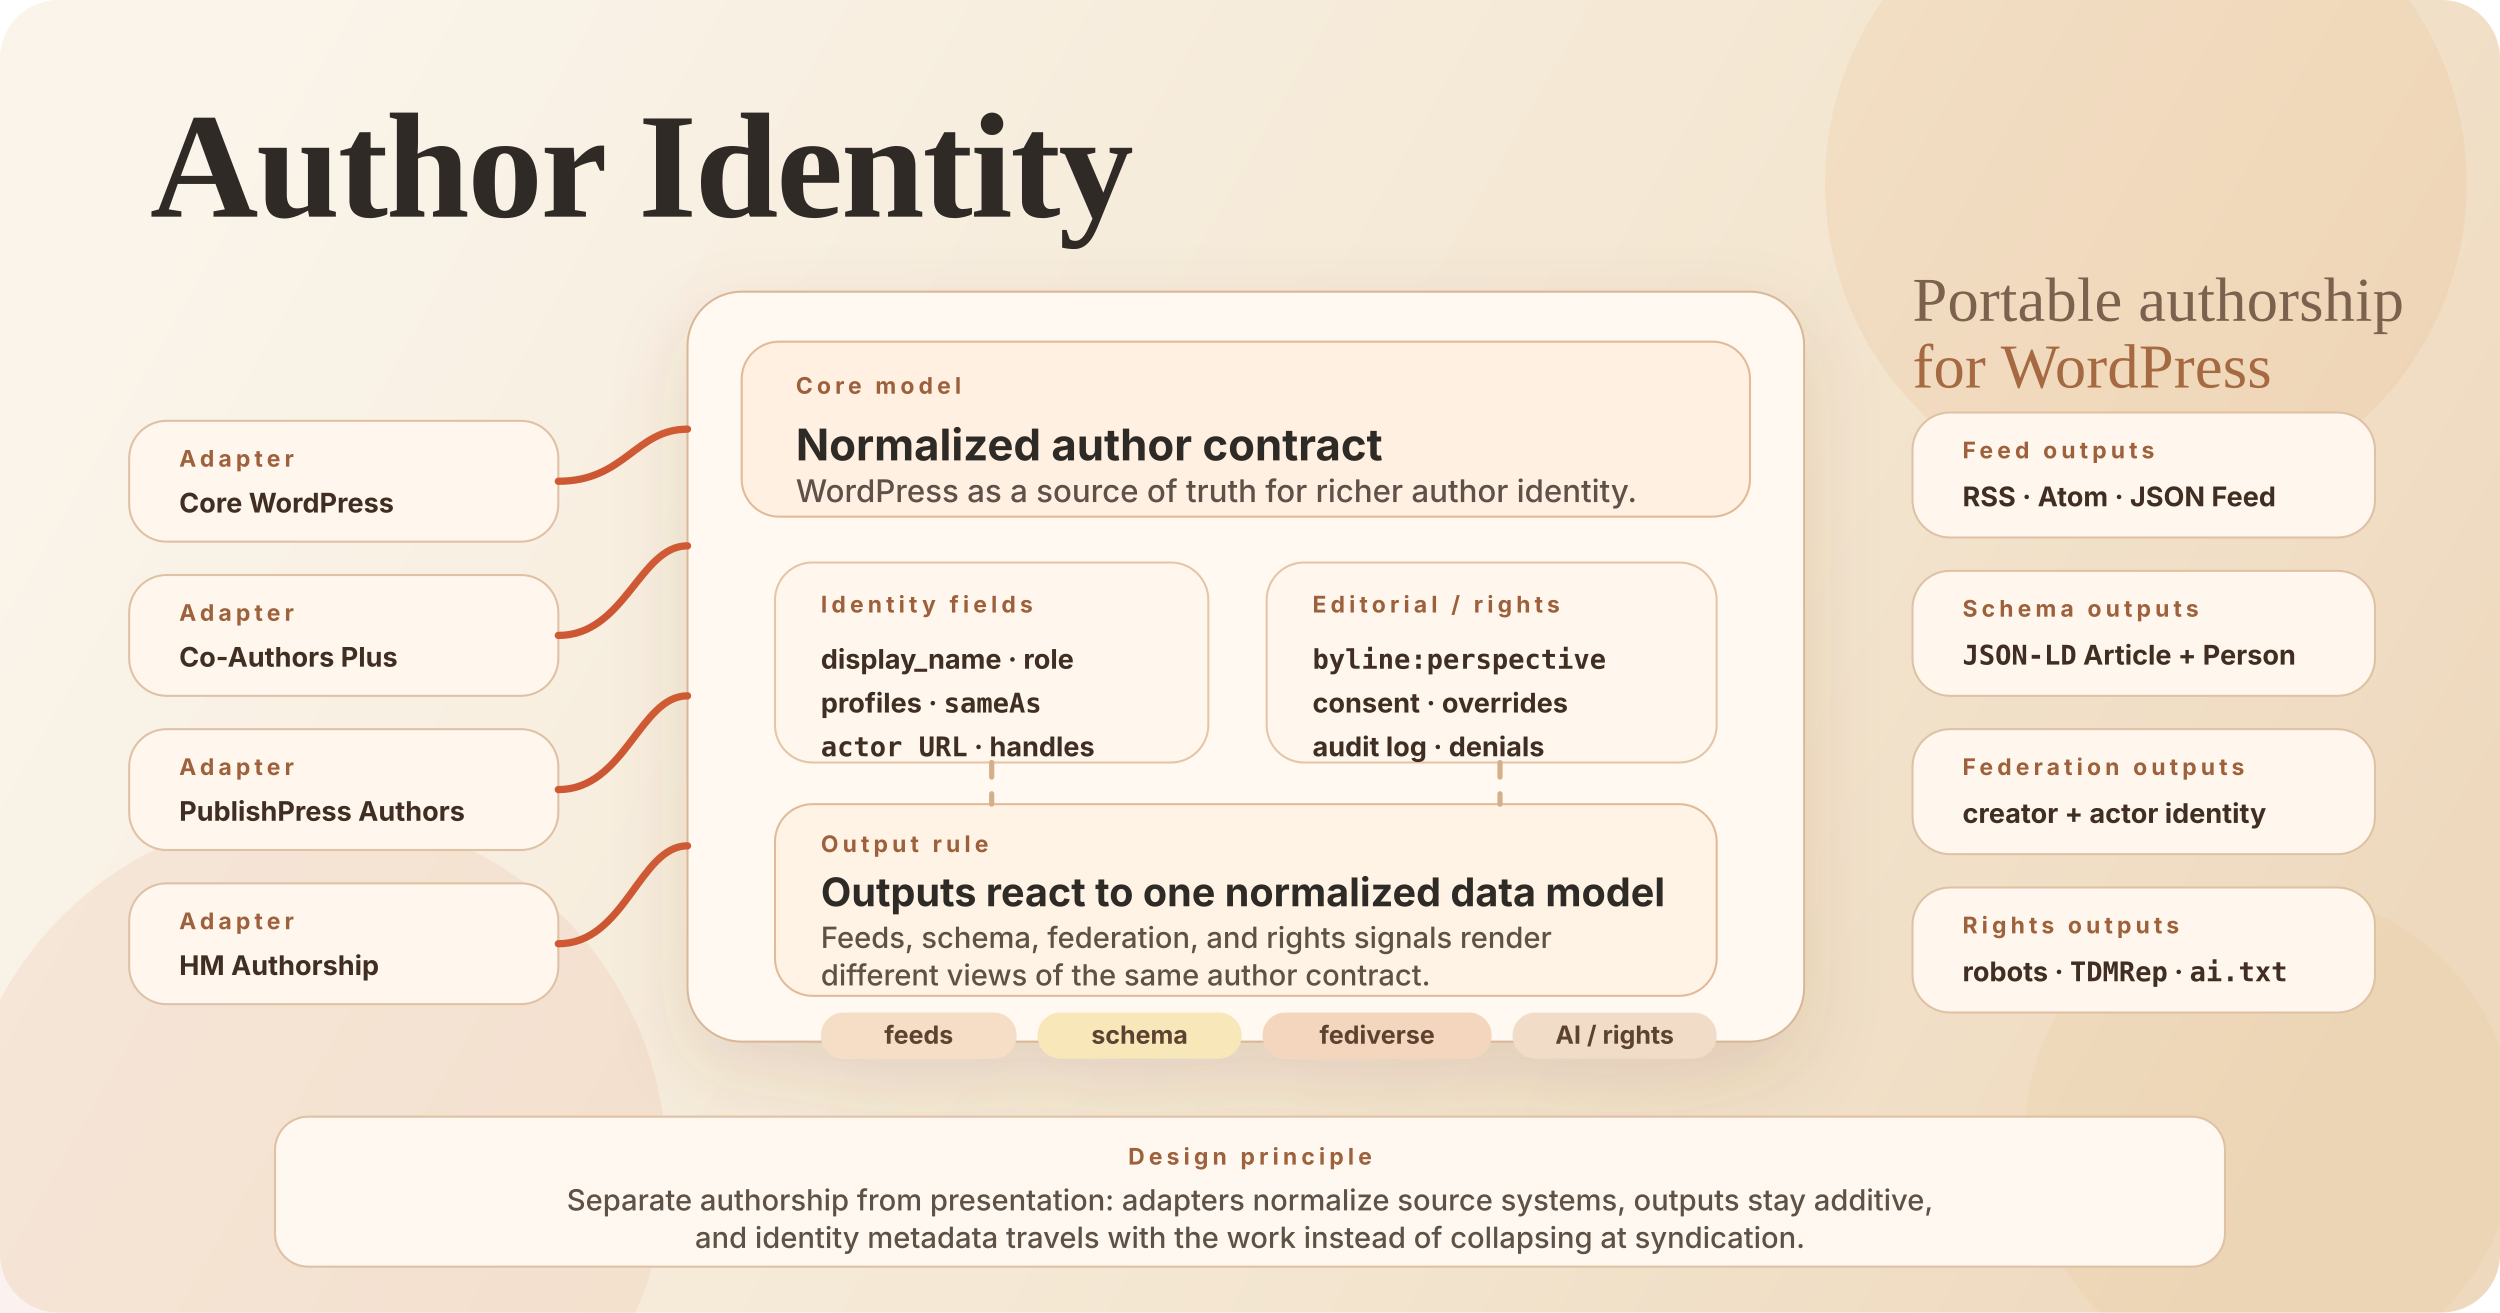
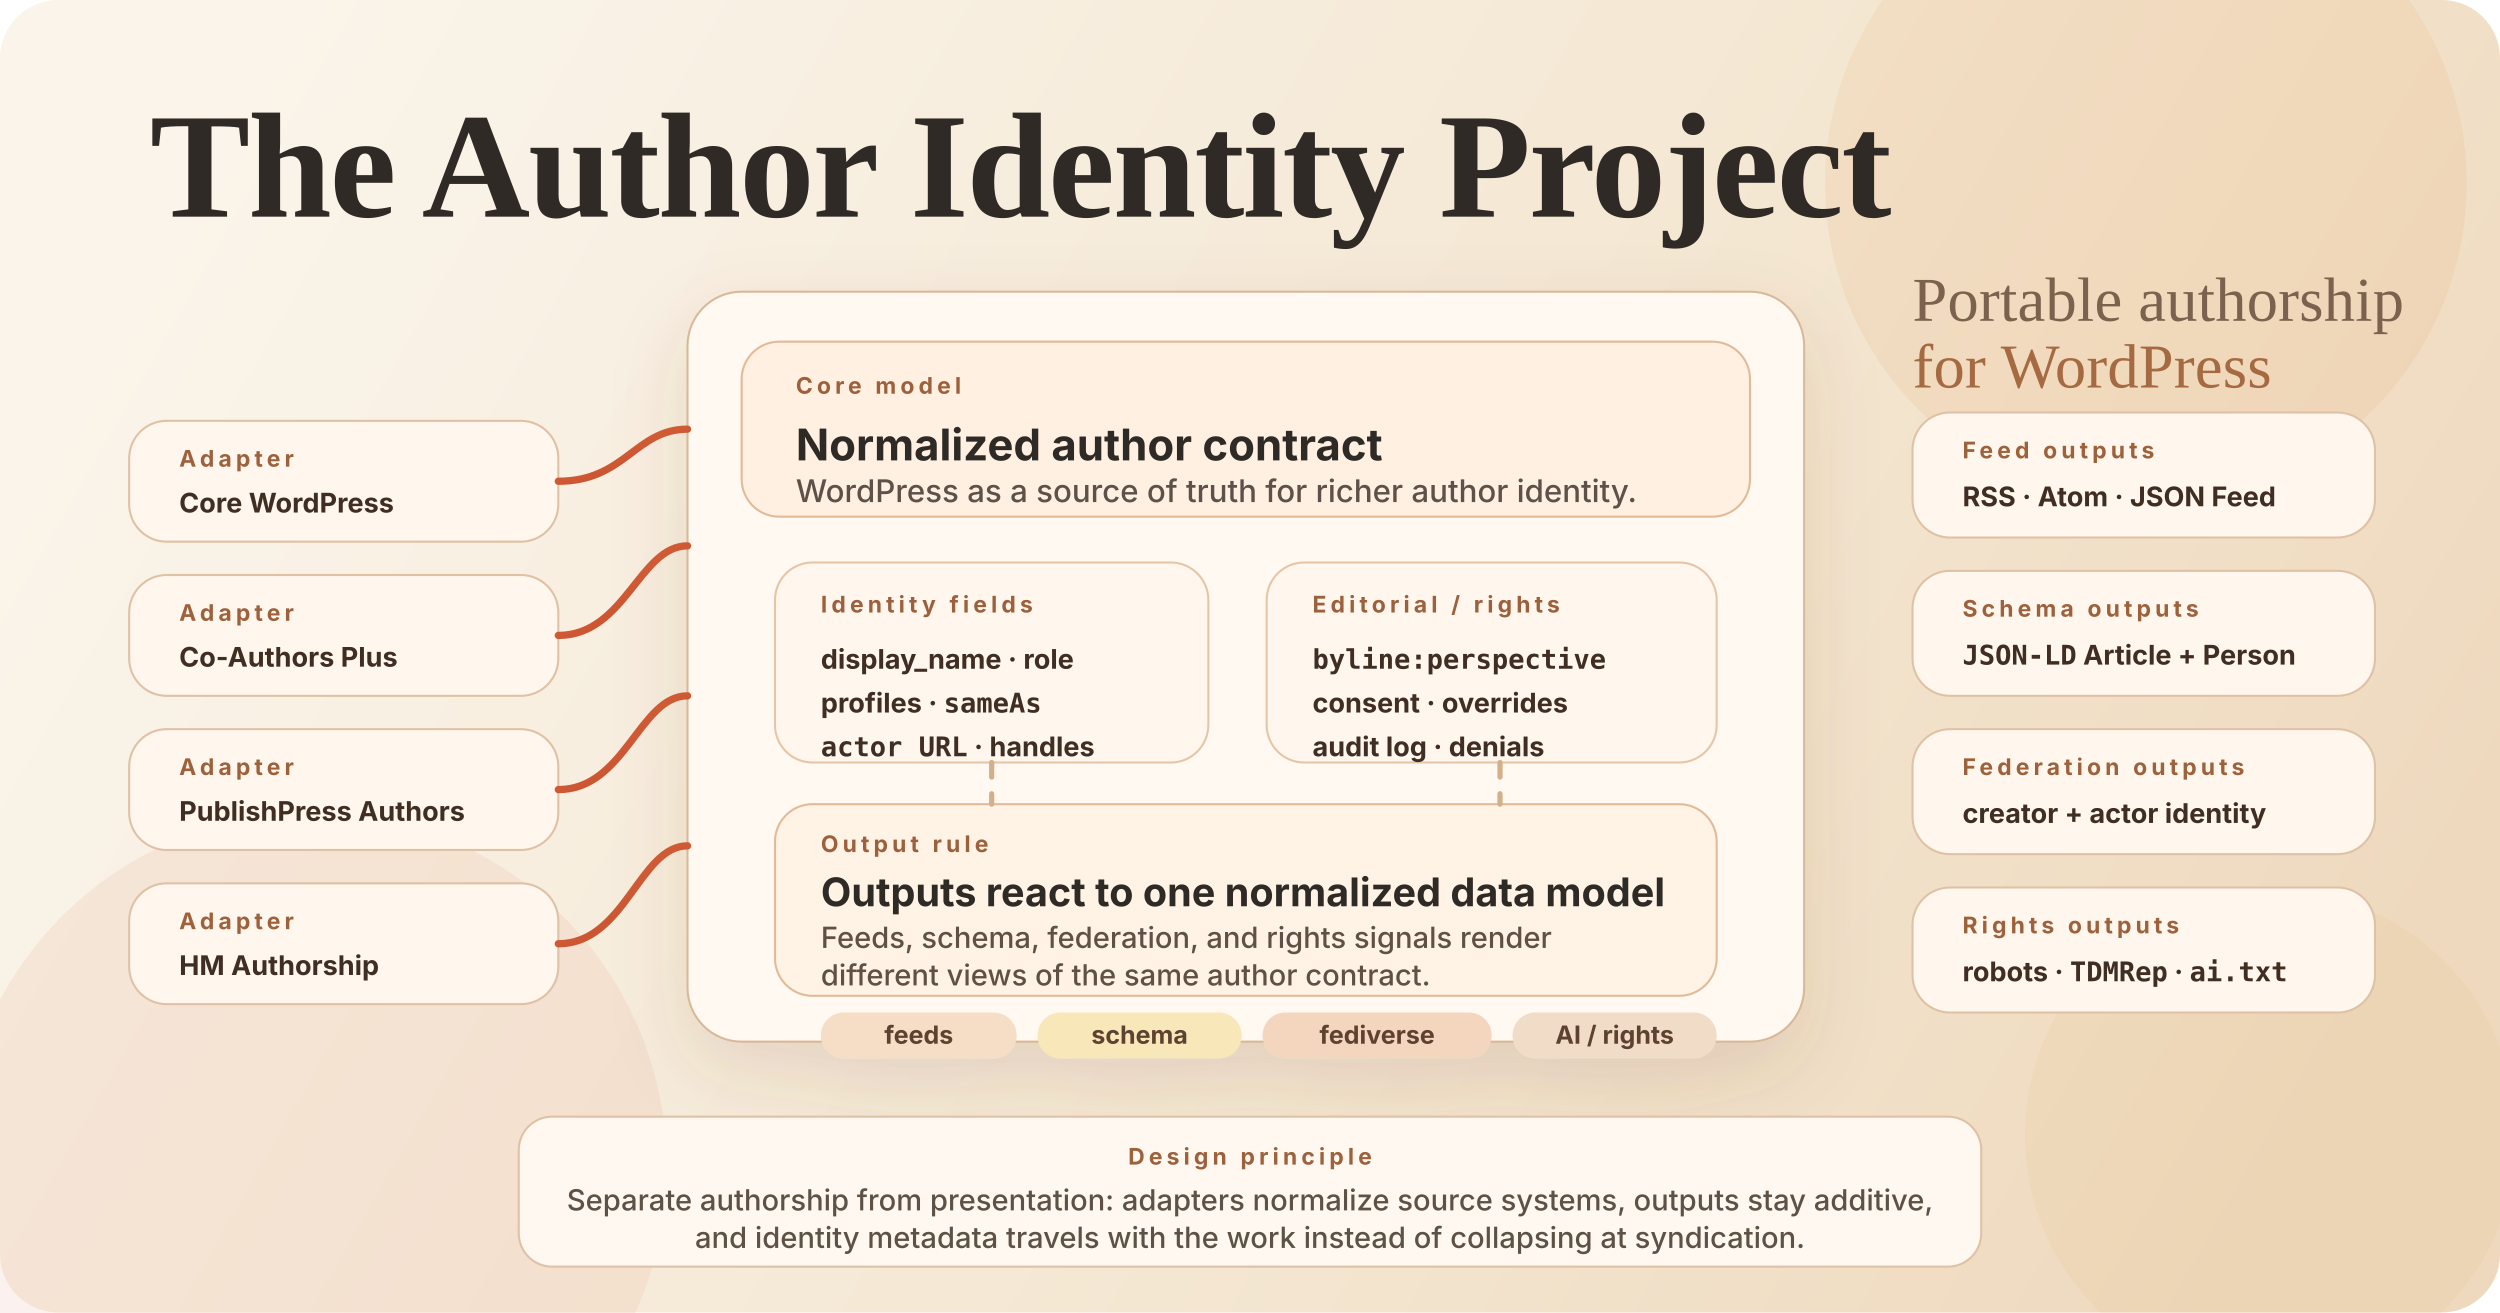
<svg xmlns="http://www.w3.org/2000/svg" width="1200" height="630" viewBox="0 0 1200 630" fill="none" role="img" aria-labelledby="title desc">
  <defs>
    <linearGradient id="bg" x1="120" y1="40" x2="1080" y2="590" gradientUnits="userSpaceOnUse">
      <stop stop-color="#FAF4EA" />
      <stop offset="0.6" stop-color="#F4E7D2" />
      <stop offset="1" stop-color="#EED9BE" />
    </linearGradient>
    <linearGradient id="warmAccent" x1="0" y1="0" x2="1" y2="1">
      <stop stop-color="#D96B3B" />
      <stop offset="1" stop-color="#C3472C" />
    </linearGradient>
    <linearGradient id="goldAccent" x1="0" y1="0" x2="1" y2="1">
      <stop stop-color="#D8A94B" />
      <stop offset="1" stop-color="#C98B2E" />
    </linearGradient>
    <filter id="shadow" x="-20%" y="-20%" width="140%" height="140%">
      <feDropShadow dx="0" dy="14" stdDeviation="18" flood-color="#7F4C27" flood-opacity="0.14" />
    </filter>
    <style>
      .eyebrow{font:700 11px ui-sans-serif,system-ui,-apple-system,BlinkMacSystemFont,"Segoe UI",sans-serif;letter-spacing:.18em;text-transform:uppercase;fill:#9D613C}
      .hero-title{font:700 72px Baskerville,"Libre Baskerville","Times New Roman",serif;fill:#2F2A26;letter-spacing:-0.9px}
      .hero-subtitle{font:400 30px Baskerville,"Libre Baskerville","Times New Roman",serif;fill:#7C614E;letter-spacing:0.1px}
      .hero-third{font:400 30px Baskerville,"Libre Baskerville","Times New Roman",serif;fill:#A56A41;letter-spacing:0.1px}
      .title{font:700 21px ui-sans-serif,system-ui,-apple-system,BlinkMacSystemFont,"Segoe UI",sans-serif;fill:#2F2A26}
      .subtitle{font:500 15px ui-sans-serif,system-ui,-apple-system,BlinkMacSystemFont,"Segoe UI",sans-serif;fill:#5D5148}
      .chip{font:700 13px ui-sans-serif,system-ui,-apple-system,BlinkMacSystemFont,"Segoe UI",sans-serif;fill:#402E23}
      .small{font:700 12px ui-sans-serif,system-ui,-apple-system,BlinkMacSystemFont,"Segoe UI",sans-serif;fill:#5D4330}
      .output-title{font:700 19px ui-sans-serif,system-ui,-apple-system,BlinkMacSystemFont,"Segoe UI",sans-serif;fill:#2F2A26}
      .body{font:500 14px ui-sans-serif,system-ui,-apple-system,BlinkMacSystemFont,"Segoe UI",sans-serif;fill:#5E5145}
      .code{font-family:ui-monospace,SFMono-Regular,Menlo,Consolas,monospace}
    </style>
  </defs>
  <rect width="1200" height="630" rx="28" fill="url(#bg)" />
  <circle cx="1030" cy="88" r="154" fill="#E79A58" opacity="0.12" />
  <circle cx="150" cy="560" r="170" fill="#D05538" opacity="0.08" />
  <circle cx="1090" cy="545" r="118" fill="#D8A94B" opacity="0.08" />
-   <text x="72" y="104" class="hero-title">Author Identity</text>
+   <text x="72" y="104" class="hero-title">The Author Identity Project</text>
  <text x="918" y="154" class="hero-subtitle">Portable authorship</text>
  <text x="918" y="186" class="hero-third">for WordPress</text>
  <g filter="url(#shadow)">
    <rect x="330" y="140" width="536" height="360" rx="26" fill="#FFF9F2" stroke="#D9B899" />
    <rect x="356" y="164" width="484" height="84" rx="18" fill="#FFF0E2" stroke="#E2BA97" />
    <text x="382" y="189" class="eyebrow">Core model</text>
    <text x="382" y="221" class="title">Normalized author contract</text>
    <text x="382" y="241" class="subtitle">WordPress as a source of truth for richer author identity.</text>
    <g>
      <rect x="372" y="270" width="208" height="96" rx="18" fill="#FFF7ED" stroke="#E5C5A6" />
      <text x="394" y="294" class="eyebrow">Identity fields</text>
      <text x="394" y="321" class="chip">display_name · role</text>
      <text x="394" y="342" class="chip">profiles · <tspan class="code">sameAs</tspan>
      </text>
      <text x="394" y="363" class="chip">
        <tspan class="code">actor URL</tspan> · handles</text>
    </g>
    <g>
      <rect x="608" y="270" width="216" height="96" rx="18" fill="#FFF7ED" stroke="#E5C5A6" />
      <text x="630" y="294" class="eyebrow">Editorial / rights</text>
      <text x="630" y="321" class="chip">
        <tspan class="code">byline:perspective</tspan>
      </text>
      <text x="630" y="342" class="chip">consent · overrides</text>
      <text x="630" y="363" class="chip">audit log · denials</text>
    </g>
    <g>
      <rect x="372" y="386" width="452" height="92" rx="18" fill="#FFF3E5" stroke="#E2BA97" />
      <text x="394" y="409" class="eyebrow">Output rule</text>
      <text x="394" y="435" class="output-title">Outputs react to one normalized data model</text>
      <text x="394" y="455" class="body">Feeds, schema, federation, and rights signals render</text>
      <text x="394" y="473" class="body">different views of the same author contract.</text>
    </g>
    <g transform="translate(394 486)">
      <rect width="94" height="22" rx="11" fill="#F6DDC6" />
      <text x="47" y="15" text-anchor="middle" class="small">feeds</text>
    </g>
    <g transform="translate(498 486)">
      <rect width="98" height="22" rx="11" fill="#F8E7B8" />
      <text x="49" y="15" text-anchor="middle" class="small">schema</text>
    </g>
    <g transform="translate(606 486)">
      <rect width="110" height="22" rx="11" fill="#F4D5BE" />
      <text x="55" y="15" text-anchor="middle" class="small">fediverse</text>
    </g>
    <g transform="translate(726 486)">
      <rect width="98" height="22" rx="11" fill="#F1DDC7" />
      <text x="49" y="15" text-anchor="middle" class="small">AI / rights</text>
    </g>
  </g>
  <g>
    <rect x="62" y="202" width="206" height="58" rx="18" fill="#FFF7ED" stroke="#DFC1A5" />
    <text x="86" y="224" class="eyebrow">Adapter</text>
    <text x="86" y="246" class="chip">Core WordPress</text>
    <rect x="62" y="276" width="206" height="58" rx="18" fill="#FFF7ED" stroke="#DFC1A5" />
    <text x="86" y="298" class="eyebrow">Adapter</text>
    <text x="86" y="320" class="chip">Co-Authors Plus</text>
    <rect x="62" y="350" width="206" height="58" rx="18" fill="#FFF7ED" stroke="#DFC1A5" />
    <text x="86" y="372" class="eyebrow">Adapter</text>
    <text x="86" y="394" class="chip">PublishPress Authors</text>
    <rect x="62" y="424" width="206" height="58" rx="18" fill="#FFF7ED" stroke="#DFC1A5" />
    <text x="86" y="446" class="eyebrow">Adapter</text>
    <text x="86" y="468" class="chip">HM Authorship</text>
  </g>
  <g>
    <rect x="918" y="198" width="222" height="60" rx="18" fill="#FFF7ED" stroke="#DFC1A5" />
    <text x="942" y="220" class="eyebrow">Feed outputs</text>
    <text x="942" y="243" class="chip">RSS · Atom · JSON Feed</text>
    <rect x="918" y="274" width="222" height="60" rx="18" fill="#FFF7ED" stroke="#DFC1A5" />
    <text x="942" y="296" class="eyebrow">Schema outputs</text>
    <text x="942" y="319" class="chip">
      <tspan class="code">JSON-LD</tspan> Article + Person</text>
    <rect x="918" y="350" width="222" height="60" rx="18" fill="#FFF7ED" stroke="#DFC1A5" />
    <text x="942" y="372" class="eyebrow">Federation outputs</text>
    <text x="942" y="395" class="chip">creator + actor identity</text>
    <rect x="918" y="426" width="222" height="60" rx="18" fill="#FFF7ED" stroke="#DFC1A5" />
    <text x="942" y="448" class="eyebrow">Rights outputs</text>
    <text x="942" y="471" class="chip">robots · <tspan class="code">TDMRep</tspan> · <tspan class="code">ai.txt</tspan>
    </text>
  </g>
  <g stroke-linecap="round" stroke-linejoin="round" fill="none">
    <path d="M268 231C300 231 305 206 330 206" stroke="url(#warmAccent)" stroke-width="3.5" />
    <path d="M268 305C300 305 307 262 330 262" stroke="url(#warmAccent)" stroke-width="3.5" />
    <path d="M268 379C300 379 307 334 330 334" stroke="url(#warmAccent)" stroke-width="3.5" />
    <path d="M268 453C300 453 307 406 330 406" stroke="url(#warmAccent)" stroke-width="3.5" />
    <path d="M866 228C892 228 900 228 918 228" stroke="url(#goldAccent)" stroke-width="3.5" />
    <path d="M866 304C892 304 900 304 918 304" stroke="url(#goldAccent)" stroke-width="3.5" />
    <path d="M866 380C892 380 900 380 918 380" stroke="url(#goldAccent)" stroke-width="3.5" />
    <path d="M866 456C892 456 900 456 918 456" stroke="url(#goldAccent)" stroke-width="3.5" />
    <path d="M476 366V386" stroke="#D4B08A" stroke-width="2.5" stroke-dasharray="7 8" />
    <path d="M720 366V386" stroke="#D4B08A" stroke-width="2.5" stroke-dasharray="7 8" />
  </g>
  <g>
-     <rect x="132" y="536" width="936" height="72" rx="16" fill="#FFF8F0" stroke="#DFC1A5" />
+     <rect x="249" y="536" width="702" height="72" rx="16" fill="#FFF8F0" stroke="#DFC1A5" />
    <text x="600" y="559" text-anchor="middle" class="eyebrow">Design principle</text>
    <text x="600" y="581" text-anchor="middle" class="body">Separate authorship from presentation: adapters normalize source systems, outputs stay additive,</text>
    <text x="600" y="599" text-anchor="middle" class="body">and identity metadata travels with the work instead of collapsing at syndication.</text>
  </g>
</svg>
